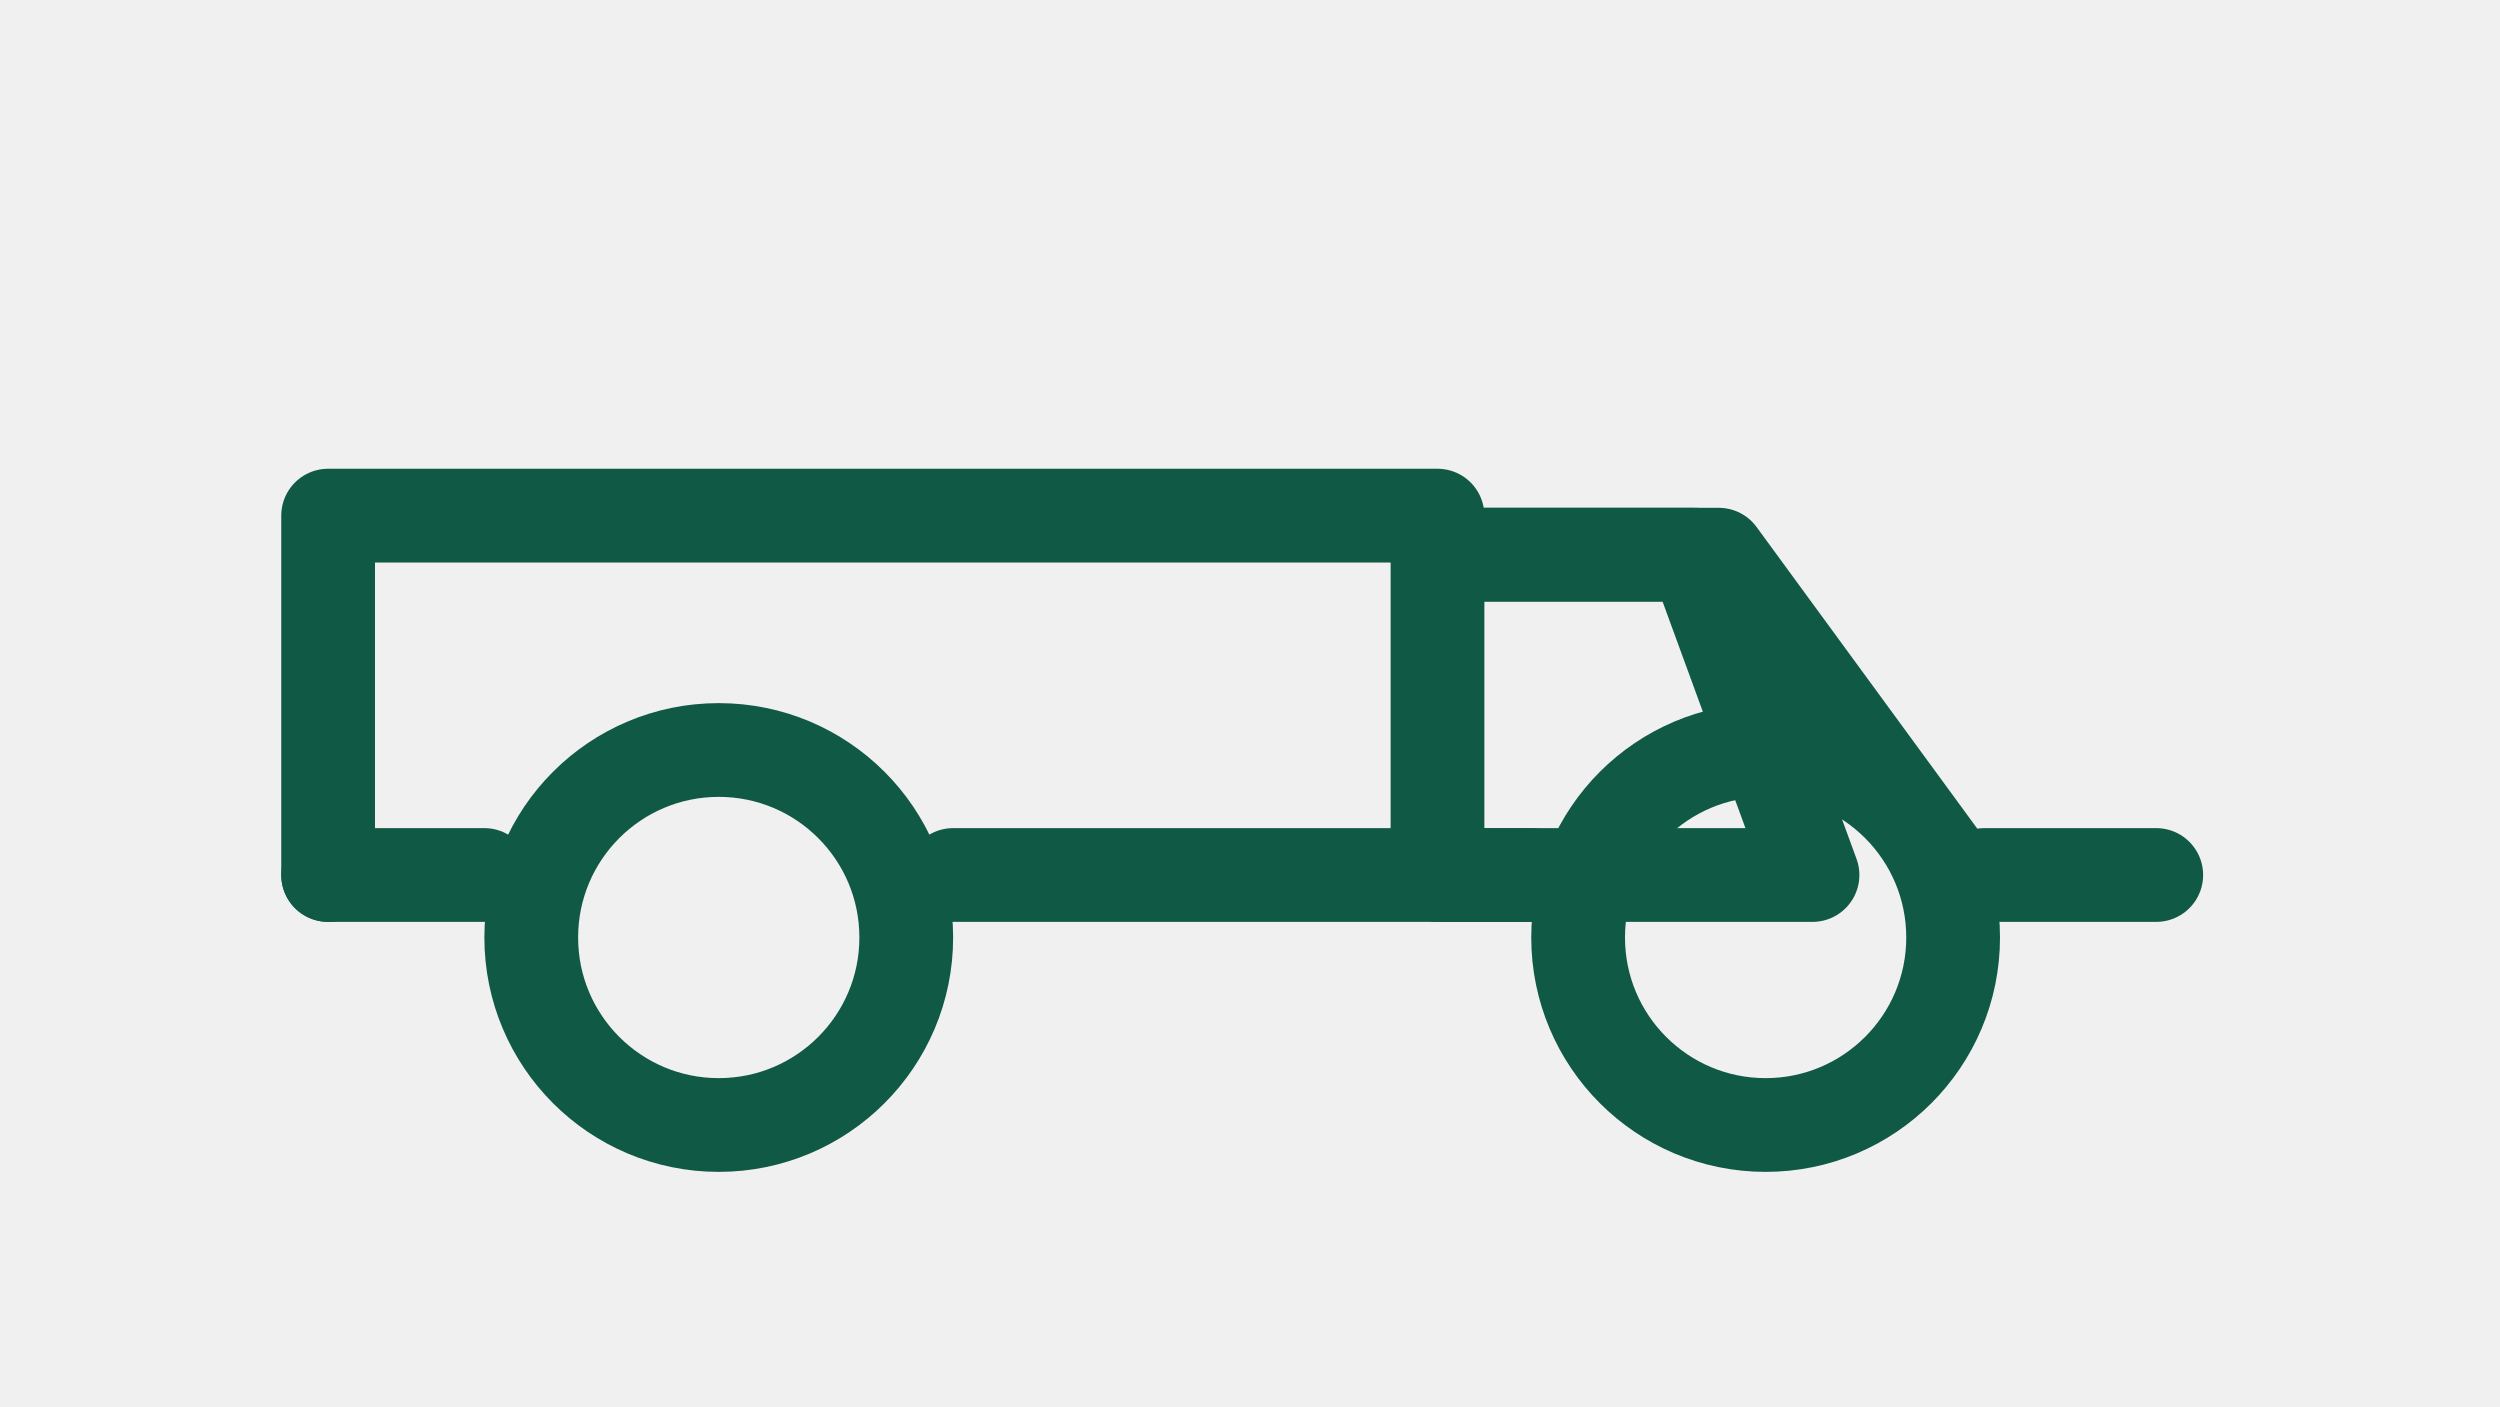
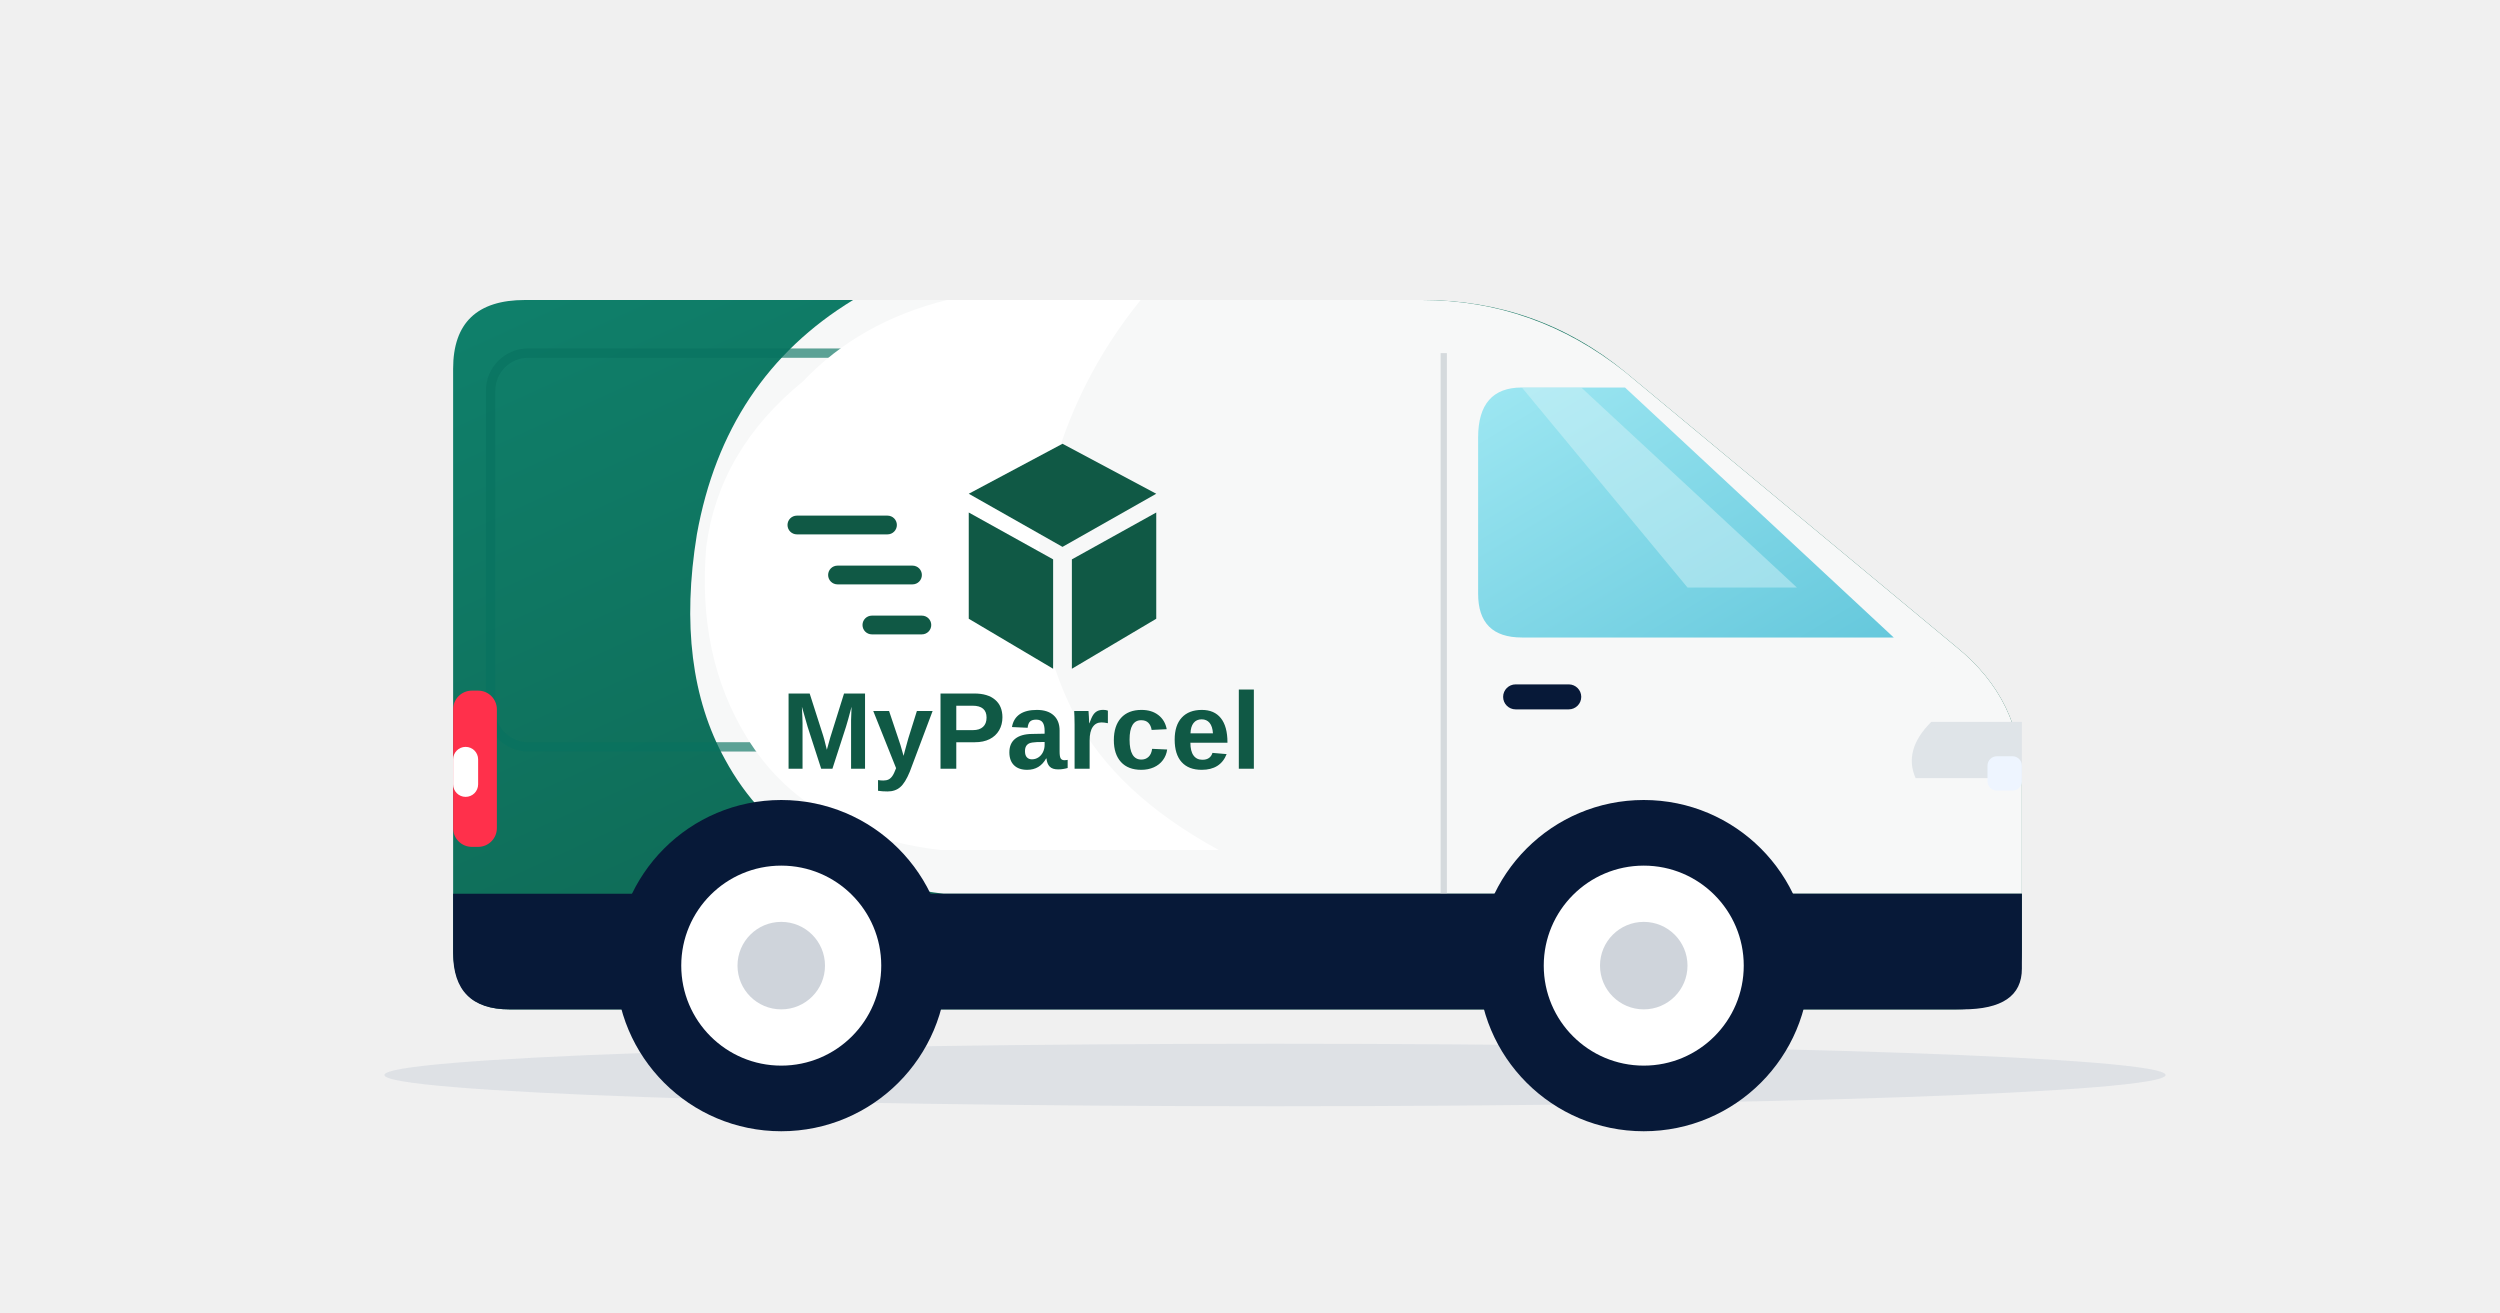
- <svg xmlns="http://www.w3.org/2000/svg" viewBox="0 0 320 180">
-   <g fill="none" stroke="#105945" stroke-width="12" stroke-linecap="round" stroke-linejoin="round">
-     <path d="M42 112V66h142v46h48l-15-41h-33" />
-     <path d="M42 112h20m60 0h74m58 0h22" />
-     <circle cx="92" cy="120" r="24" />
-     <circle cx="226" cy="120" r="24" />
-     <path d="M184 71h36l30 41" />
+ <svg xmlns="http://www.w3.org/2000/svg" viewBox="0 0 800 420">
+   <defs>
+     <linearGradient id="green" x1="0" y1="0" x2="1" y2="1">
+       <stop offset="0" stop-color="#0f806b" />
+       <stop offset="1" stop-color="#105945" />
+     </linearGradient>
+     <linearGradient id="glass" x1="0" y1="0" x2="1" y2="1">
+       <stop offset="0" stop-color="#9ee7f2" />
+       <stop offset="1" stop-color="#65c8dc" />
+     </linearGradient>
+   </defs>
+   <ellipse cx="408" cy="344" rx="285" ry="10" fill="#d8dce2" opacity=".75" />
+   <path d="M145 118 Q145 96 168 96 H455 Q492 96 520 119            L626 207 Q647 224 647 250 V304            Q647 323 626 323 H163 Q145 323 145 304 Z" fill="url(#green)" />
+   <path d="M318 96 H455 Q491 96 520 119            L626 207 Q647 224 647 250 V286 H302            Q252 280 232 243 Q216 214 223 171            Q232 121 273 96 Z" fill="#f7f8f8" />
+   <rect x="157" y="113" width="170" height="126" rx="12" fill="none" stroke="#08715f" stroke-width="3" opacity=".65" />
+   <path d="M487 124 H520 L606 204 H487 Q473 204 473 190 V140            Q473 124 487 124 Z" fill="url(#glass)" />
+   <path d="M506 124 L575 188 H540 L487 124 Z" fill="#d9f5f8" opacity=".45" />
+   <path d="M462 113 V286" fill="none" stroke="#d5dadd" stroke-width="2" />
+   <rect x="481" y="219" width="25" height="8" rx="4" fill="#071938" />
+   <path d="M607 204 L641 231 V275 H610 Z" fill="#f7f8f8" />
+   <path d="M618 231 H647 V249 H613 Q609 240 618 231 Z" fill="#dfe4e8" />
+   <rect x="636" y="242" width="11" height="11" rx="3" fill="#eef5ff" />
+   <rect x="145" y="221" width="14" height="50" rx="6" fill="#ff304b" />
+   <rect x="145" y="239" width="8" height="16" rx="4" fill="#fff" />
+   <path d="M145 286 H647 V310 Q647 323 628 323 H163 Q145 323 145 305 Z" fill="#071938" />
+   <path d="M257 122 Q275 103 303 96 H365            Q344 122 336 154 Q326 194 344 229            Q357 254 390 272 H301            Q258 267 239 236 Q223 210 226 175            Q230 144 257 122 Z" fill="#fff" />
+   <g fill="#105945">
+     <rect x="252" y="165" width="35" height="6" rx="3" />
+     <rect x="265" y="181" width="30" height="6" rx="3" />
+     <rect x="276" y="197" width="22" height="6" rx="3" />
+     <polygon points="310,158 340,142 370,158 340,175" />
+     <polygon points="310,164 337,179 337,214 310,198" />
+     <polygon points="343,179 370,164 370,198 343,214" />
+   </g>
+   <text x="250" y="246" font-family="Arial, Helvetica, sans-serif" font-size="35" font-weight="700" fill="#105945">MyParcel</text>
+   <g>
+     <circle cx="250" cy="309" r="53" fill="#071938" />
+     <circle cx="250" cy="309" r="32" fill="#fff" />
+     <circle cx="250" cy="309" r="14" fill="#cfd4db" />
+     <circle cx="526" cy="309" r="53" fill="#071938" />
+     <circle cx="526" cy="309" r="32" fill="#fff" />
+     <circle cx="526" cy="309" r="14" fill="#cfd4db" />
  </g>
</svg>
